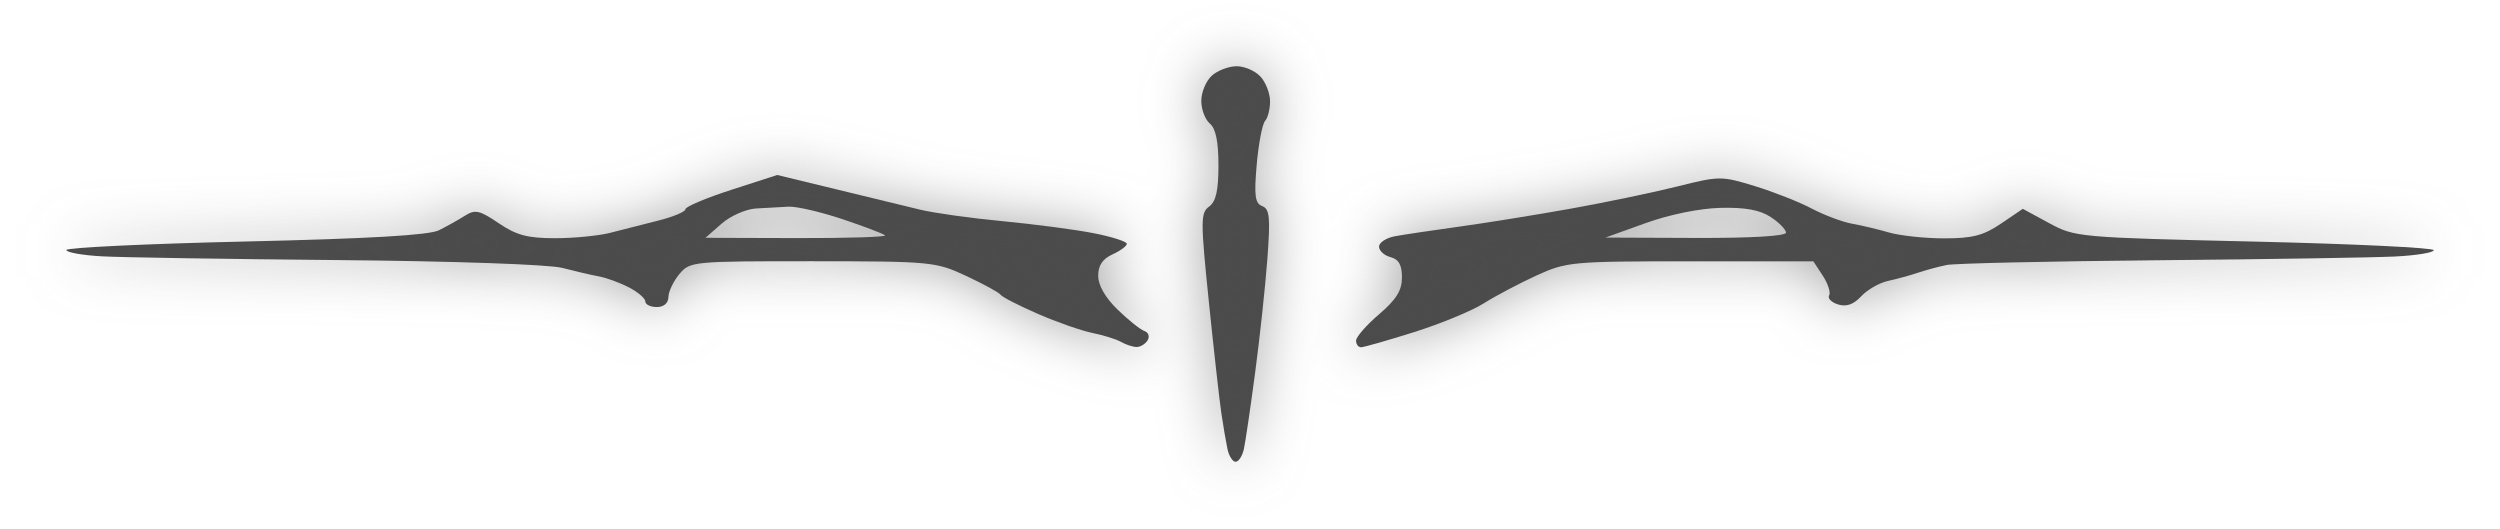
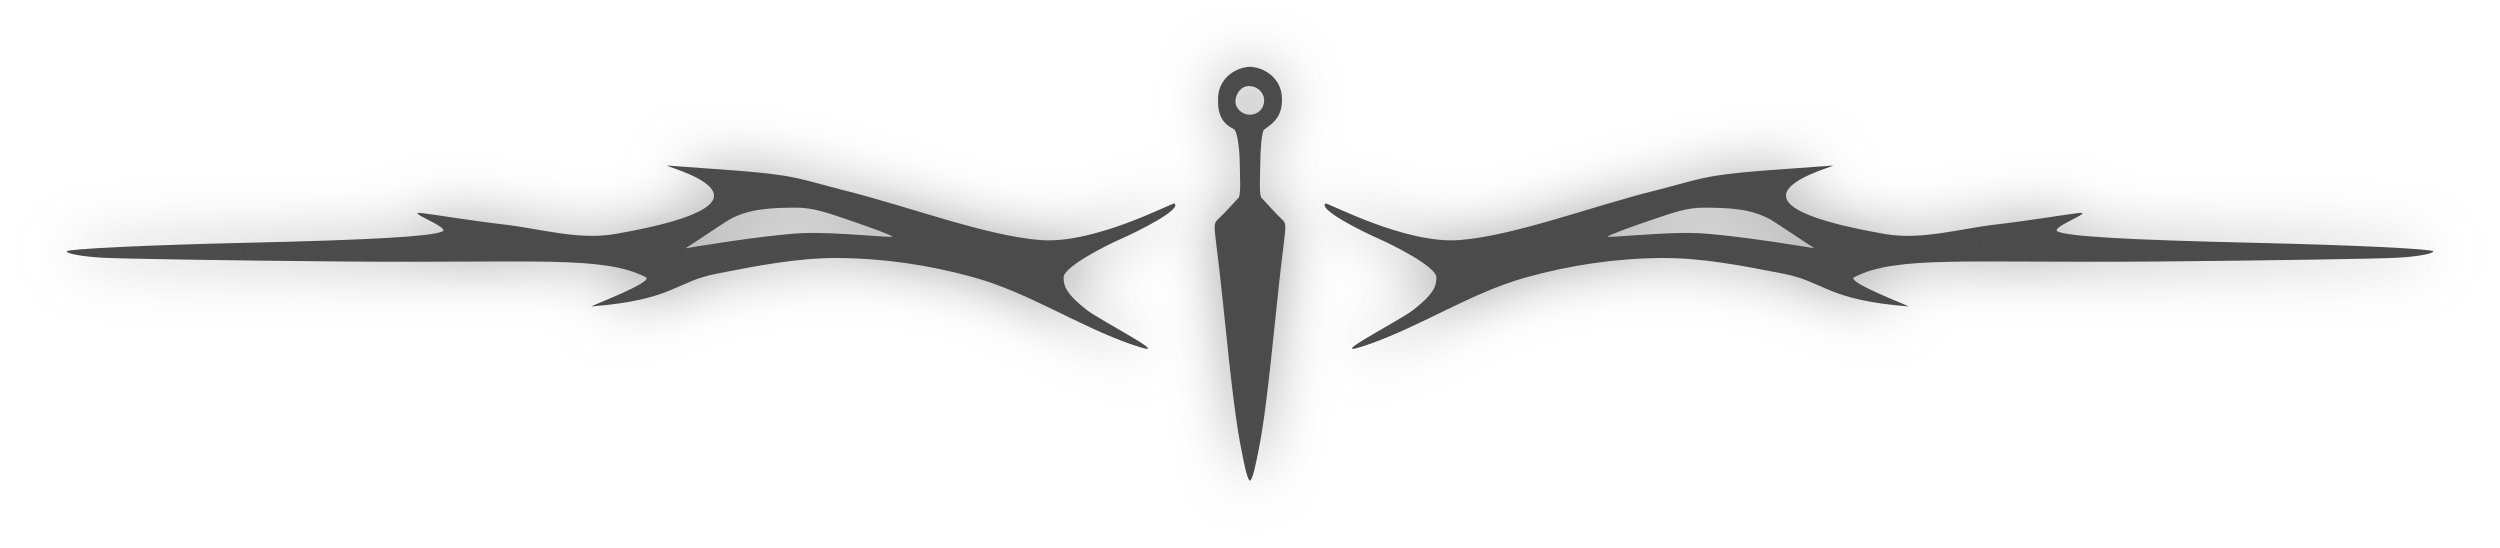
- <svg xmlns="http://www.w3.org/2000/svg" width="63.515mm" height="13.418mm" viewBox="0 0 63.515 13.418" version="1.1" id="svg1" xml:space="preserve">
+ <svg xmlns="http://www.w3.org/2000/svg" width="62.988mm" height="13.793mm" viewBox="0 0 62.988 13.793" version="1.1" id="svg1" xml:space="preserve">
  <defs id="defs1">
-     <filter style="color-interpolation-filters:sRGB" id="filter205" x="-0.028" y="-0.168" width="1.056" height="1.335">
-       <feGaussianBlur stdDeviation="0.702" id="feGaussianBlur205" />
+     <filter style="color-interpolation-filters:sRGB" id="filter196" x="-0.182" y="-0.215" width="1.364" height="1.429">
+       <feGaussianBlur stdDeviation="0.905" id="feGaussianBlur196" />
+     </filter>
+     <filter style="color-interpolation-filters:sRGB" id="filter53" x="-0.028" y="-0.161" width="1.056" height="1.322">
+       <feGaussianBlur stdDeviation="0.701" id="feGaussianBlur53" />
    </filter>
  </defs>
-   <g id="layer1" transform="translate(-50.51484,-188)">
-     <g id="g69" transform="translate(-86.13,69.795)">
-       <g id="g109" transform="translate(21.91807,-134.0502)" style="fill:#4b4b4b;fill-opacity:1;stroke:none;stroke-opacity:1">
-         <path style="fill:#4b4b4b;fill-opacity:1;stroke:none;stroke-opacity:1" d="m 149.301,261.076 c -0.067,0 -0.122,-0.076 -0.122,-0.168 0,-0.092 0.262,-0.392 0.583,-0.667 0.441,-0.377 0.583,-0.606 0.583,-0.938 0,-0.317 -0.081,-0.46 -0.291,-0.515 -0.16,-0.042 -0.291,-0.162 -0.291,-0.266 0,-0.104 0.18,-0.223 0.4,-0.264 0.22,-0.041 0.958,-0.151 1.638,-0.245 0.681,-0.094 1.959,-0.3 2.84,-0.458 0.881,-0.158 2.097,-0.412 2.701,-0.563 1.069,-0.268 1.123,-0.268 1.966,-0.009 0.477,0.146 1.129,0.403 1.449,0.572 0.32,0.168 0.779,0.34 1.019,0.383 0.24,0.042 0.666,0.144 0.946,0.225 0.28,0.081 0.91,0.148 1.4,0.148 0.717,0 0.999,-0.073 1.443,-0.375 l 0.553,-0.375 0.669,0.363 c 0.659,0.357 0.741,0.365 5.22,0.469 2.503,0.058 4.551,0.156 4.551,0.218 0,0.062 -0.442,0.134 -0.983,0.161 -0.541,0.027 -3.244,0.07 -6.007,0.095 -2.763,0.025 -5.188,0.079 -5.388,0.121 -0.2,0.041 -0.528,0.13 -0.728,0.197 -0.2,0.067 -0.542,0.161 -0.761,0.208 -0.218,0.048 -0.524,0.223 -0.679,0.39 -0.196,0.21 -0.377,0.273 -0.589,0.206 -0.168,-0.053 -0.27,-0.156 -0.225,-0.228 0.044,-0.072 -0.028,-0.297 -0.16,-0.499 l -0.241,-0.368 h -3.124 c -3.017,0 -3.151,0.012 -3.914,0.362 -0.435,0.199 -1.037,0.517 -1.338,0.707 -0.301,0.19 -1.098,0.519 -1.772,0.731 -0.674,0.212 -1.28,0.385 -1.347,0.385 z m 8.507,-2.776 c 1.402,0.005 2.294,-0.047 2.294,-0.134 0,-0.078 -0.175,-0.257 -0.389,-0.397 -0.275,-0.18 -0.647,-0.248 -1.274,-0.233 -0.529,0.013 -1.296,0.169 -1.905,0.388 l -1.019,0.367 z" id="path55" />
-         <path style="fill:#4b4b4b;fill-opacity:1;stroke:none;stroke-opacity:1" d="m 143.6,261.071 c -0.095,-0.002 -0.272,-0.06 -0.392,-0.129 -0.12,-0.069 -0.448,-0.171 -0.728,-0.228 -0.28,-0.057 -0.903,-0.275 -1.383,-0.484 -0.481,-0.209 -0.908,-0.428 -0.95,-0.487 -0.042,-0.059 -0.435,-0.273 -0.874,-0.478 -0.776,-0.361 -0.882,-0.371 -3.905,-0.373 -3.046,-10e-4 -3.113,0.005 -3.381,0.326 -0.15,0.18 -0.276,0.442 -0.278,0.583 -0.003,0.156 -0.118,0.255 -0.296,0.255 -0.16,0 -0.291,-0.064 -0.291,-0.142 0,-0.078 -0.188,-0.239 -0.417,-0.358 -0.23,-0.119 -0.574,-0.244 -0.765,-0.279 -0.191,-0.035 -0.609,-0.132 -0.93,-0.216 -0.334,-0.087 -2.761,-0.172 -5.68,-0.198 -2.803,-0.025 -5.507,-0.068 -6.007,-0.095 -0.501,-0.027 -0.91,-0.1 -0.91,-0.161 0,-0.061 2.048,-0.159 4.551,-0.216 3.148,-0.072 4.663,-0.16 4.915,-0.286 0.2,-0.1 0.498,-0.266 0.661,-0.37 0.258,-0.164 0.372,-0.138 0.858,0.192 0.45,0.305 0.732,0.38 1.433,0.38 0.48,0 1.11,-0.062 1.4,-0.137 0.29,-0.075 0.838,-0.215 1.218,-0.31 0.38,-0.095 0.692,-0.225 0.692,-0.289 0,-0.064 0.525,-0.286 1.166,-0.493 l 1.166,-0.377 1.492,0.362 c 0.821,0.199 1.781,0.432 2.134,0.518 0.353,0.086 1.303,0.219 2.112,0.295 0.808,0.077 1.846,0.214 2.307,0.305 0.461,0.091 0.837,0.211 0.837,0.268 0,0.057 -0.164,0.178 -0.364,0.269 -0.253,0.115 -0.364,0.282 -0.364,0.545 0,0.24 0.182,0.556 0.495,0.86 0.272,0.264 0.579,0.508 0.681,0.543 0.103,0.034 0.138,0.14 0.079,0.236 -0.059,0.095 -0.185,0.171 -0.281,0.169 z m -8.632,-2.767 c 1.275,0.003 2.285,-0.028 2.245,-0.069 -0.04,-0.04 -0.526,-0.225 -1.08,-0.411 -0.554,-0.185 -1.17,-0.328 -1.371,-0.318 -0.2,0.011 -0.573,0.032 -0.829,0.046 -0.256,0.015 -0.649,0.189 -0.874,0.386 l -0.409,0.359 z" id="path54" />
-         <path style="fill:#4b4b4b;fill-opacity:1;stroke:none;stroke-opacity:1" d="m 146.12,263.988 c -0.077,0 -0.171,-0.147 -0.209,-0.328 -0.038,-0.18 -0.108,-0.59 -0.155,-0.91 -0.048,-0.32 -0.19,-1.593 -0.317,-2.828 -0.212,-2.071 -0.212,-2.259 0.007,-2.419 0.174,-0.127 0.237,-0.408 0.237,-1.05 0,-0.601 -0.069,-0.933 -0.218,-1.058 -0.12,-0.1 -0.218,-0.36 -0.218,-0.578 0,-0.218 0.12,-0.505 0.266,-0.638 0.146,-0.133 0.431,-0.241 0.633,-0.241 0.202,0 0.475,0.12 0.607,0.266 0.133,0.146 0.241,0.428 0.241,0.626 0,0.198 -0.057,0.422 -0.127,0.498 -0.07,0.076 -0.165,0.575 -0.212,1.108 -0.069,0.793 -0.044,0.986 0.14,1.056 0.189,0.073 0.21,0.286 0.129,1.36 -0.053,0.701 -0.192,1.995 -0.31,2.876 -0.117,0.881 -0.245,1.749 -0.284,1.93 -0.039,0.18 -0.133,0.328 -0.21,0.328 z" id="path53" />
-       </g>
-       <g id="g205" transform="translate(21.91807,-134.0502)" style="opacity:0.5;fill:#4b4b4b;fill-opacity:1;stroke:none;stroke-opacity:1;filter:url(#filter205)">
-         <path style="fill:#4b4b4b;fill-opacity:1;stroke:none;stroke-opacity:1" d="m 149.301,261.076 c -0.067,0 -0.122,-0.076 -0.122,-0.168 0,-0.092 0.262,-0.392 0.583,-0.667 0.441,-0.377 0.583,-0.606 0.583,-0.938 0,-0.317 -0.081,-0.46 -0.291,-0.515 -0.16,-0.042 -0.291,-0.162 -0.291,-0.266 0,-0.104 0.18,-0.223 0.4,-0.264 0.22,-0.041 0.958,-0.151 1.638,-0.245 0.681,-0.094 1.959,-0.3 2.84,-0.458 0.881,-0.158 2.097,-0.412 2.701,-0.563 1.069,-0.268 1.123,-0.268 1.966,-0.009 0.477,0.146 1.129,0.403 1.449,0.572 0.32,0.168 0.779,0.34 1.019,0.383 0.24,0.042 0.666,0.144 0.946,0.225 0.28,0.081 0.91,0.148 1.4,0.148 0.717,0 0.999,-0.073 1.443,-0.375 l 0.553,-0.375 0.669,0.363 c 0.659,0.357 0.741,0.365 5.22,0.469 2.503,0.058 4.551,0.156 4.551,0.218 0,0.062 -0.442,0.134 -0.983,0.161 -0.541,0.027 -3.244,0.07 -6.007,0.095 -2.763,0.025 -5.188,0.079 -5.388,0.121 -0.2,0.041 -0.528,0.13 -0.728,0.197 -0.2,0.067 -0.542,0.161 -0.761,0.208 -0.218,0.048 -0.524,0.223 -0.679,0.39 -0.196,0.21 -0.377,0.273 -0.589,0.206 -0.168,-0.053 -0.27,-0.156 -0.225,-0.228 0.044,-0.072 -0.028,-0.297 -0.16,-0.499 l -0.241,-0.368 h -3.124 c -3.017,0 -3.151,0.012 -3.914,0.362 -0.435,0.199 -1.037,0.517 -1.338,0.707 -0.301,0.19 -1.098,0.519 -1.772,0.731 -0.674,0.212 -1.28,0.385 -1.347,0.385 z m 8.507,-2.776 c 1.402,0.005 2.294,-0.047 2.294,-0.134 0,-0.078 -0.175,-0.257 -0.389,-0.397 -0.275,-0.18 -0.647,-0.248 -1.274,-0.233 -0.529,0.013 -1.296,0.169 -1.905,0.388 l -1.019,0.367 z" id="path203" />
-         <path style="fill:#4b4b4b;fill-opacity:1;stroke:none;stroke-opacity:1" d="m 143.6,261.071 c -0.095,-0.002 -0.272,-0.06 -0.392,-0.129 -0.12,-0.069 -0.448,-0.171 -0.728,-0.228 -0.28,-0.057 -0.903,-0.275 -1.383,-0.484 -0.481,-0.209 -0.908,-0.428 -0.95,-0.487 -0.042,-0.059 -0.435,-0.273 -0.874,-0.478 -0.776,-0.361 -0.882,-0.371 -3.905,-0.373 -3.046,-10e-4 -3.113,0.005 -3.381,0.326 -0.15,0.18 -0.276,0.442 -0.278,0.583 -0.003,0.156 -0.118,0.255 -0.296,0.255 -0.16,0 -0.291,-0.064 -0.291,-0.142 0,-0.078 -0.188,-0.239 -0.417,-0.358 -0.23,-0.119 -0.574,-0.244 -0.765,-0.279 -0.191,-0.035 -0.609,-0.132 -0.93,-0.216 -0.334,-0.087 -2.761,-0.172 -5.68,-0.198 -2.803,-0.025 -5.507,-0.068 -6.007,-0.095 -0.501,-0.027 -0.91,-0.1 -0.91,-0.161 0,-0.061 2.048,-0.159 4.551,-0.216 3.148,-0.072 4.663,-0.16 4.915,-0.286 0.2,-0.1 0.498,-0.266 0.661,-0.37 0.258,-0.164 0.372,-0.138 0.858,0.192 0.45,0.305 0.732,0.38 1.433,0.38 0.48,0 1.11,-0.062 1.4,-0.137 0.29,-0.075 0.838,-0.215 1.218,-0.31 0.38,-0.095 0.692,-0.225 0.692,-0.289 0,-0.064 0.525,-0.286 1.166,-0.493 l 1.166,-0.377 1.492,0.362 c 0.821,0.199 1.781,0.432 2.134,0.518 0.353,0.086 1.303,0.219 2.112,0.295 0.808,0.077 1.846,0.214 2.307,0.305 0.461,0.091 0.837,0.211 0.837,0.268 0,0.057 -0.164,0.178 -0.364,0.269 -0.253,0.115 -0.364,0.282 -0.364,0.545 0,0.24 0.182,0.556 0.495,0.86 0.272,0.264 0.579,0.508 0.681,0.543 0.103,0.034 0.138,0.14 0.079,0.236 -0.059,0.095 -0.185,0.171 -0.281,0.169 z m -8.632,-2.767 c 1.275,0.003 2.285,-0.028 2.245,-0.069 -0.04,-0.04 -0.526,-0.225 -1.08,-0.411 -0.554,-0.185 -1.17,-0.328 -1.371,-0.318 -0.2,0.011 -0.573,0.032 -0.829,0.046 -0.256,0.015 -0.649,0.189 -0.874,0.386 l -0.409,0.359 z" id="path204" />
-         <path style="fill:#4b4b4b;fill-opacity:1;stroke:none;stroke-opacity:1" d="m 146.12,263.988 c -0.077,0 -0.171,-0.147 -0.209,-0.328 -0.038,-0.18 -0.108,-0.59 -0.155,-0.91 -0.048,-0.32 -0.19,-1.593 -0.317,-2.828 -0.212,-2.071 -0.212,-2.259 0.007,-2.419 0.174,-0.127 0.237,-0.408 0.237,-1.05 0,-0.601 -0.069,-0.933 -0.218,-1.058 -0.12,-0.1 -0.218,-0.36 -0.218,-0.578 0,-0.218 0.12,-0.505 0.266,-0.638 0.146,-0.133 0.431,-0.241 0.633,-0.241 0.202,0 0.475,0.12 0.607,0.266 0.133,0.146 0.241,0.428 0.241,0.626 0,0.198 -0.057,0.422 -0.127,0.498 -0.07,0.076 -0.165,0.575 -0.212,1.108 -0.069,0.793 -0.044,0.986 0.14,1.056 0.189,0.073 0.21,0.286 0.129,1.36 -0.053,0.701 -0.192,1.995 -0.31,2.876 -0.117,0.881 -0.245,1.749 -0.284,1.93 -0.039,0.18 -0.133,0.328 -0.21,0.328 z" id="path205" />
-       </g>
+   <g id="layer1" transform="translate(-20.24192,-192.4319)">
+     <g id="g51">
+       <path style="fill:#4b4b4b;fill-opacity:1;stroke:none;stroke-opacity:1" d="m 143.208,260.942 c -1.347,-0.478 -2.562,-1.293 -3.935,-1.677 -1.107,-0.31 -2.265,-0.481 -3.414,-0.49 -1.034,-0.007 -2.038,0.194 -3.077,0.396 -1.04,0.202 -1.08,0.66 -3.146,0.824 -0.078,0.006 1.595,-0.619 1.365,-0.737 -1.075,-0.551 -2.795,-0.352 -7.672,-0.395 -2.803,-0.025 -5.507,-0.068 -6.007,-0.095 -0.501,-0.027 -0.91,-0.1 -0.91,-0.161 0,-0.061 2.048,-0.159 4.551,-0.216 3.148,-0.072 4.663,-0.16 4.915,-0.286 0.2,-0.1 -0.964,-0.512 -0.531,-0.463 0.304,0.034 1.365,0.208 2.05,0.285 0.942,0.106 1.9,0.405 2.833,0.243 4.883,-0.849 1.025,-1.747 1.322,-1.724 1.128,0.089 2.156,0.136 2.92,0.254 0.506,0.078 0.995,0.239 1.492,0.362 1.662,0.412 3.598,1.154 4.98,1.261 1.382,0.107 3.334,-0.957 3.379,-0.921 0.187,0.15 -0.927,0.705 -1.328,0.881 -0.401,0.175 -1.468,0.716 -1.468,0.98 0,0.24 0.085,0.425 0.568,0.809 0.369,0.293 2.458,1.346 1.114,0.869 z m -8.216,-2.795 c 0.74,-0.033 2.26,0.129 2.22,0.088 -0.04,-0.04 -0.526,-0.225 -1.08,-0.411 -0.554,-0.185 -0.902,-0.322 -1.371,-0.318 -0.586,0.006 -1.226,0.013 -1.761,0.367 l -0.996,0.657 c 0,0 1.985,-0.34 2.988,-0.384 z m 14.248,2.795 c 1.347,-0.478 2.562,-1.293 3.935,-1.677 1.107,-0.31 2.265,-0.481 3.414,-0.49 1.034,-0.007 2.038,0.194 3.077,0.396 1.04,0.202 1.08,0.66 3.146,0.824 0.078,0.006 -1.595,-0.619 -1.365,-0.737 1.075,-0.551 2.795,-0.352 7.672,-0.395 2.803,-0.025 5.507,-0.068 6.007,-0.095 0.501,-0.027 0.91,-0.1 0.91,-0.161 0,-0.061 -2.048,-0.159 -4.551,-0.216 -3.148,-0.072 -4.663,-0.16 -4.915,-0.286 -0.2,-0.1 0.964,-0.512 0.531,-0.463 -0.304,0.034 -1.365,0.208 -2.05,0.285 -0.942,0.106 -1.9,0.405 -2.833,0.243 -4.883,-0.849 -1.025,-1.747 -1.322,-1.724 -1.128,0.089 -2.156,0.136 -2.92,0.254 -0.506,0.078 -0.995,0.239 -1.492,0.362 -1.662,0.412 -3.598,1.154 -4.98,1.261 -1.382,0.107 -3.334,-0.957 -3.379,-0.921 -0.187,0.15 0.927,0.705 1.328,0.881 0.401,0.175 1.468,0.716 1.468,0.98 0,0.24 -0.085,0.425 -0.568,0.809 -0.369,0.293 -2.458,1.346 -1.114,0.869 z m 8.216,-2.795 c -0.74,-0.033 -2.26,0.129 -2.22,0.088 0.04,-0.04 0.526,-0.225 1.08,-0.411 0.554,-0.185 0.902,-0.322 1.371,-0.318 0.586,0.006 1.226,0.013 1.761,0.367 l 0.996,0.657 c 0,0 -1.985,-0.34 -2.988,-0.384 z" id="path54" transform="translate(-94.48819,-59.84257)" />
+       <path id="path53" style="fill:#4b4b4b;fill-opacity:1;stroke:none;stroke-opacity:1" d="m 51.629,194.113 c -0.399,0.023 -0.788,0.314 -0.805,0.779 -0.017,0.455 0.122,0.654 0.402,0.797 0.087,0.044 0.143,0.538 0.145,0.846 0.002,0.308 0.031,0.722 -0.018,0.865 -3.26e-4,9.6e-4 -0.002,0.003 -0.002,0.004 l -0.002,0.002 c -0.05,0.055 -0.393,0.428 -0.504,0.531 -0.189,0.177 -0.107,0.073 0.105,2.143 0.228,2.223 0.34,3.102 0.473,3.738 0.036,0.173 0.124,0.679 0.199,0.721 l 0.002,0.002 h 0.002 v 0.002 h 0.002 0.002 l 0.002,-0.002 h 0.002 c 0.075,-0.042 0.165,-0.55 0.202,-0.722 0.133,-0.636 0.244,-1.516 0.472,-3.738 0.212,-2.071 0.293,-1.966 0.104,-2.143 -0.11,-0.103 -0.45,-0.475 -0.5,-0.53 l -0.002,-0.002 c -3.7e-4,-7e-4 -0.003,-0.004 -0.004,-0.005 v -5.1e-4 c -0.048,-0.143 -0.02,-0.556 -0.018,-0.865 0.002,-0.308 0.036,-0.799 0.097,-0.84 0.259,-0.177 0.466,-0.348 0.449,-0.803 -0.017,-0.466 -0.407,-0.757 -0.807,-0.779 z m -0.01,0.487 c 0.205,0.008 0.374,0.173 0.366,0.378 -0.009,0.25 -0.232,0.361 -0.396,0.343 -0.144,-0.015 -0.326,-0.135 -0.327,-0.341 -5.66e-4,-0.155 0.125,-0.389 0.357,-0.38 z" transform="translate(0.1068367)" />
+     </g>
+     <path id="path25" style="opacity:0;fill:#4b4b4b;fill-opacity:1;stroke-width:5.08;stroke-linejoin:round;paint-order:stroke markers fill;filter:url(#filter196)" d="m 44.851,222.361 c 0.144,0.353 0.304,0.458 0.547,0.535 0.816,0.258 1.698,-0.593 2.535,-0.414 0.351,0.075 0.688,0.303 0.899,0.594 0.236,0.326 0.045,0.944 0.318,1.164 -0.125,0.233 -0.202,0.461 -0.205,0.66 -0.017,1.17 1.051,1.903 1.485,1.992 -0.493,0.248 -1.441,0.589 -1.613,1.246 -0.318,1.214 1.766,2.501 2.757,2.59 1.037,0.093 2.028,-0.638 2.668,-1.415 0.562,-0.683 0.837,-1.657 0.771,-2.539 -0.08,-1.071 -0.725,-2.284 -1.382,-2.91 -0.162,-0.154 -0.34,-0.305 -0.53,-0.446 0.074,-0.567 0.103,-0.893 0.419,-1.153 0.582,-0.479 1.552,-0.03 2.235,-0.349 0.364,-0.17 0.77,-0.436 0.907,-0.792 0.059,-0.153 0.089,-0.392 -0.042,-0.491 -0.19,-0.143 -0.651,0.746 -1.087,0.951 -0.667,0.313 -1.588,-0.085 -2.183,0.349 -0.372,0.271 -0.628,0.782 -0.624,1.23 -0.544,-0.33 -1.153,-0.542 -1.745,-0.466 -0.457,0.059 -1.049,0.503 -1.477,1.025 -0.137,-0.172 -0.11,-0.638 -0.303,-0.882 -0.31,-0.392 -0.774,-0.718 -1.267,-0.802 -0.803,-0.136 -1.599,0.779 -2.381,0.552 -0.296,-0.086 -0.354,-0.57 -0.649,-0.658 -0.227,-0.068 -0.053,0.431 -0.053,0.431 z m 6.595,1.712 c 0.138,-0.22 0.556,-0.112 0.78,0.021 0.228,0.135 0.533,0.459 0.4,0.688 -0.137,0.235 -0.584,0.134 -0.816,-0.008 -0.224,-0.138 -0.503,-0.478 -0.363,-0.701 z m -0.948,0.189 c 0.187,0.176 0.01,0.506 -0.151,0.691 -0.161,0.185 -0.493,0.445 -0.72,0.266 -0.213,-0.169 0.039,-0.485 0.196,-0.663 0.157,-0.178 0.487,-0.47 0.674,-0.294 z" />
+     <g id="g52" style="opacity:0.5;filter:url(#filter53)">
+       <path style="fill:#4b4b4b;fill-opacity:1;stroke:none;stroke-opacity:1" d="m 143.208,260.942 c -1.347,-0.478 -2.562,-1.293 -3.935,-1.677 -1.107,-0.31 -2.265,-0.481 -3.414,-0.49 -1.034,-0.007 -2.038,0.194 -3.077,0.396 -1.04,0.202 -1.08,0.66 -3.146,0.824 -0.078,0.006 1.595,-0.619 1.365,-0.737 -1.075,-0.551 -2.795,-0.352 -7.672,-0.395 -2.803,-0.025 -5.507,-0.068 -6.007,-0.095 -0.501,-0.027 -0.91,-0.1 -0.91,-0.161 0,-0.061 2.048,-0.159 4.551,-0.216 3.148,-0.072 4.663,-0.16 4.915,-0.286 0.2,-0.1 -0.964,-0.512 -0.531,-0.463 0.304,0.034 1.365,0.208 2.05,0.285 0.942,0.106 1.9,0.405 2.833,0.243 4.883,-0.849 1.025,-1.747 1.322,-1.724 1.128,0.089 2.156,0.136 2.92,0.254 0.506,0.078 0.995,0.239 1.492,0.362 1.662,0.412 3.598,1.154 4.98,1.261 1.382,0.107 3.334,-0.957 3.379,-0.921 0.187,0.15 -0.927,0.705 -1.328,0.881 -0.401,0.175 -1.468,0.716 -1.468,0.98 0,0.24 0.085,0.425 0.568,0.809 0.369,0.293 2.458,1.346 1.114,0.869 z m -8.216,-2.795 c 0.74,-0.033 2.26,0.129 2.22,0.088 -0.04,-0.04 -0.526,-0.225 -1.08,-0.411 -0.554,-0.185 -0.902,-0.322 -1.371,-0.318 -0.586,0.006 -1.226,0.013 -1.761,0.367 l -0.996,0.657 c 0,0 1.985,-0.34 2.988,-0.384 z m 14.248,2.795 c 1.347,-0.478 2.562,-1.293 3.935,-1.677 1.107,-0.31 2.265,-0.481 3.414,-0.49 1.034,-0.007 2.038,0.194 3.077,0.396 1.04,0.202 1.08,0.66 3.146,0.824 0.078,0.006 -1.595,-0.619 -1.365,-0.737 1.075,-0.551 2.795,-0.352 7.672,-0.395 2.803,-0.025 5.507,-0.068 6.007,-0.095 0.501,-0.027 0.91,-0.1 0.91,-0.161 0,-0.061 -2.048,-0.159 -4.551,-0.216 -3.148,-0.072 -4.663,-0.16 -4.915,-0.286 -0.2,-0.1 0.964,-0.512 0.531,-0.463 -0.304,0.034 -1.365,0.208 -2.05,0.285 -0.942,0.106 -1.9,0.405 -2.833,0.243 -4.883,-0.849 -1.025,-1.747 -1.322,-1.724 -1.128,0.089 -2.156,0.136 -2.92,0.254 -0.506,0.078 -0.995,0.239 -1.492,0.362 -1.662,0.412 -3.598,1.154 -4.98,1.261 -1.382,0.107 -3.334,-0.957 -3.379,-0.921 -0.187,0.15 0.927,0.705 1.328,0.881 0.401,0.175 1.468,0.716 1.468,0.98 0,0.24 -0.085,0.425 -0.568,0.809 -0.369,0.293 -2.458,1.346 -1.114,0.869 z m 8.216,-2.795 c -0.74,-0.033 -2.26,0.129 -2.22,0.088 0.04,-0.04 0.526,-0.225 1.08,-0.411 0.554,-0.185 0.902,-0.322 1.371,-0.318 0.586,0.006 1.226,0.013 1.761,0.367 l 0.996,0.657 c 0,0 -1.985,-0.34 -2.988,-0.384 z" id="path51" transform="translate(-94.48819,-59.84257)" />
+       <path id="path52" style="fill:#4b4b4b;fill-opacity:1;stroke:none;stroke-opacity:1" d="m 51.629,194.113 c -0.399,0.023 -0.788,0.314 -0.805,0.779 -0.017,0.455 0.122,0.654 0.402,0.797 0.087,0.044 0.143,0.538 0.145,0.846 0.002,0.308 0.031,0.722 -0.018,0.865 -3.26e-4,9.6e-4 -0.002,0.003 -0.002,0.004 l -0.002,0.002 c -0.05,0.055 -0.393,0.428 -0.504,0.531 -0.189,0.177 -0.107,0.073 0.105,2.143 0.228,2.223 0.34,3.102 0.473,3.738 0.036,0.173 0.124,0.679 0.199,0.721 l 0.002,0.002 h 0.002 v 0.002 h 0.002 0.002 l 0.002,-0.002 h 0.002 c 0.075,-0.042 0.165,-0.55 0.202,-0.722 0.133,-0.636 0.244,-1.516 0.472,-3.738 0.212,-2.071 0.293,-1.966 0.104,-2.143 -0.11,-0.103 -0.45,-0.475 -0.5,-0.53 l -0.002,-0.002 c -3.7e-4,-7e-4 -0.003,-0.004 -0.004,-0.005 v -5.1e-4 c -0.048,-0.143 -0.02,-0.556 -0.018,-0.865 0.002,-0.308 0.036,-0.799 0.097,-0.84 0.259,-0.177 0.466,-0.348 0.449,-0.803 -0.017,-0.466 -0.407,-0.757 -0.807,-0.779 z m -0.01,0.487 c 0.205,0.008 0.374,0.173 0.366,0.378 -0.009,0.25 -0.232,0.361 -0.396,0.343 -0.144,-0.015 -0.326,-0.135 -0.327,-0.341 -5.66e-4,-0.155 0.125,-0.389 0.357,-0.38 z" transform="translate(0.1068367)" />
    </g>
  </g>
</svg>
